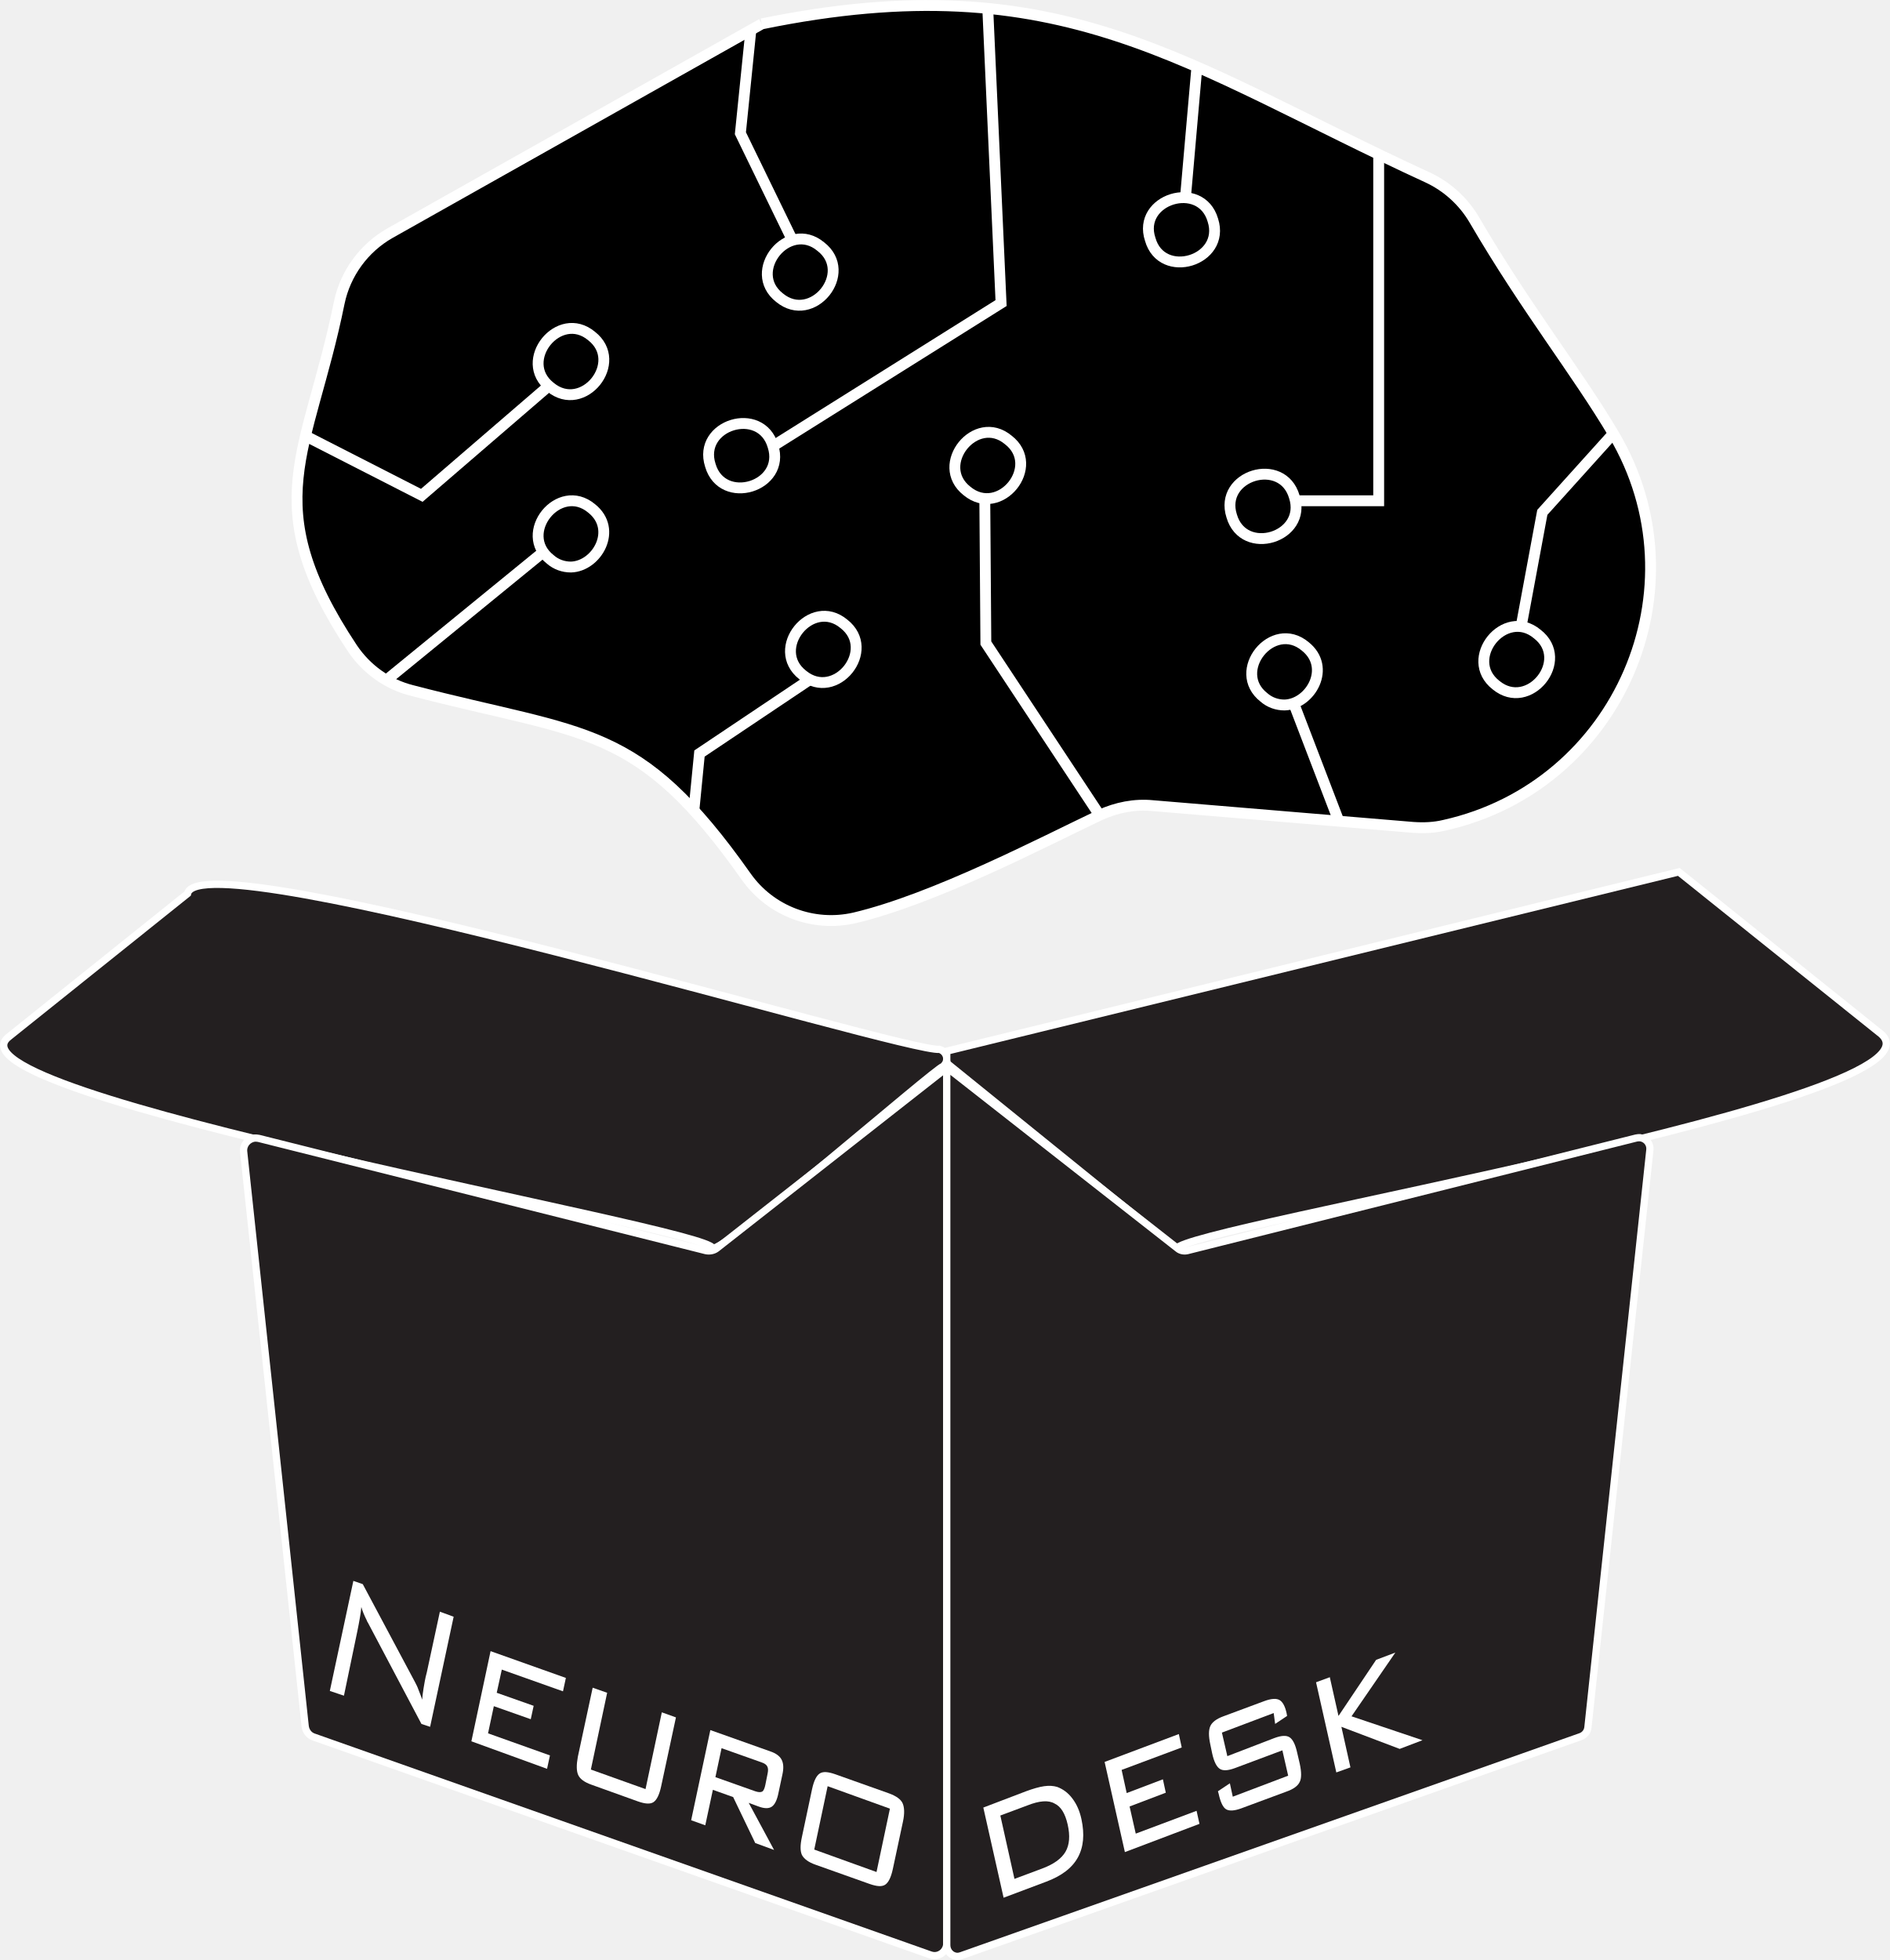
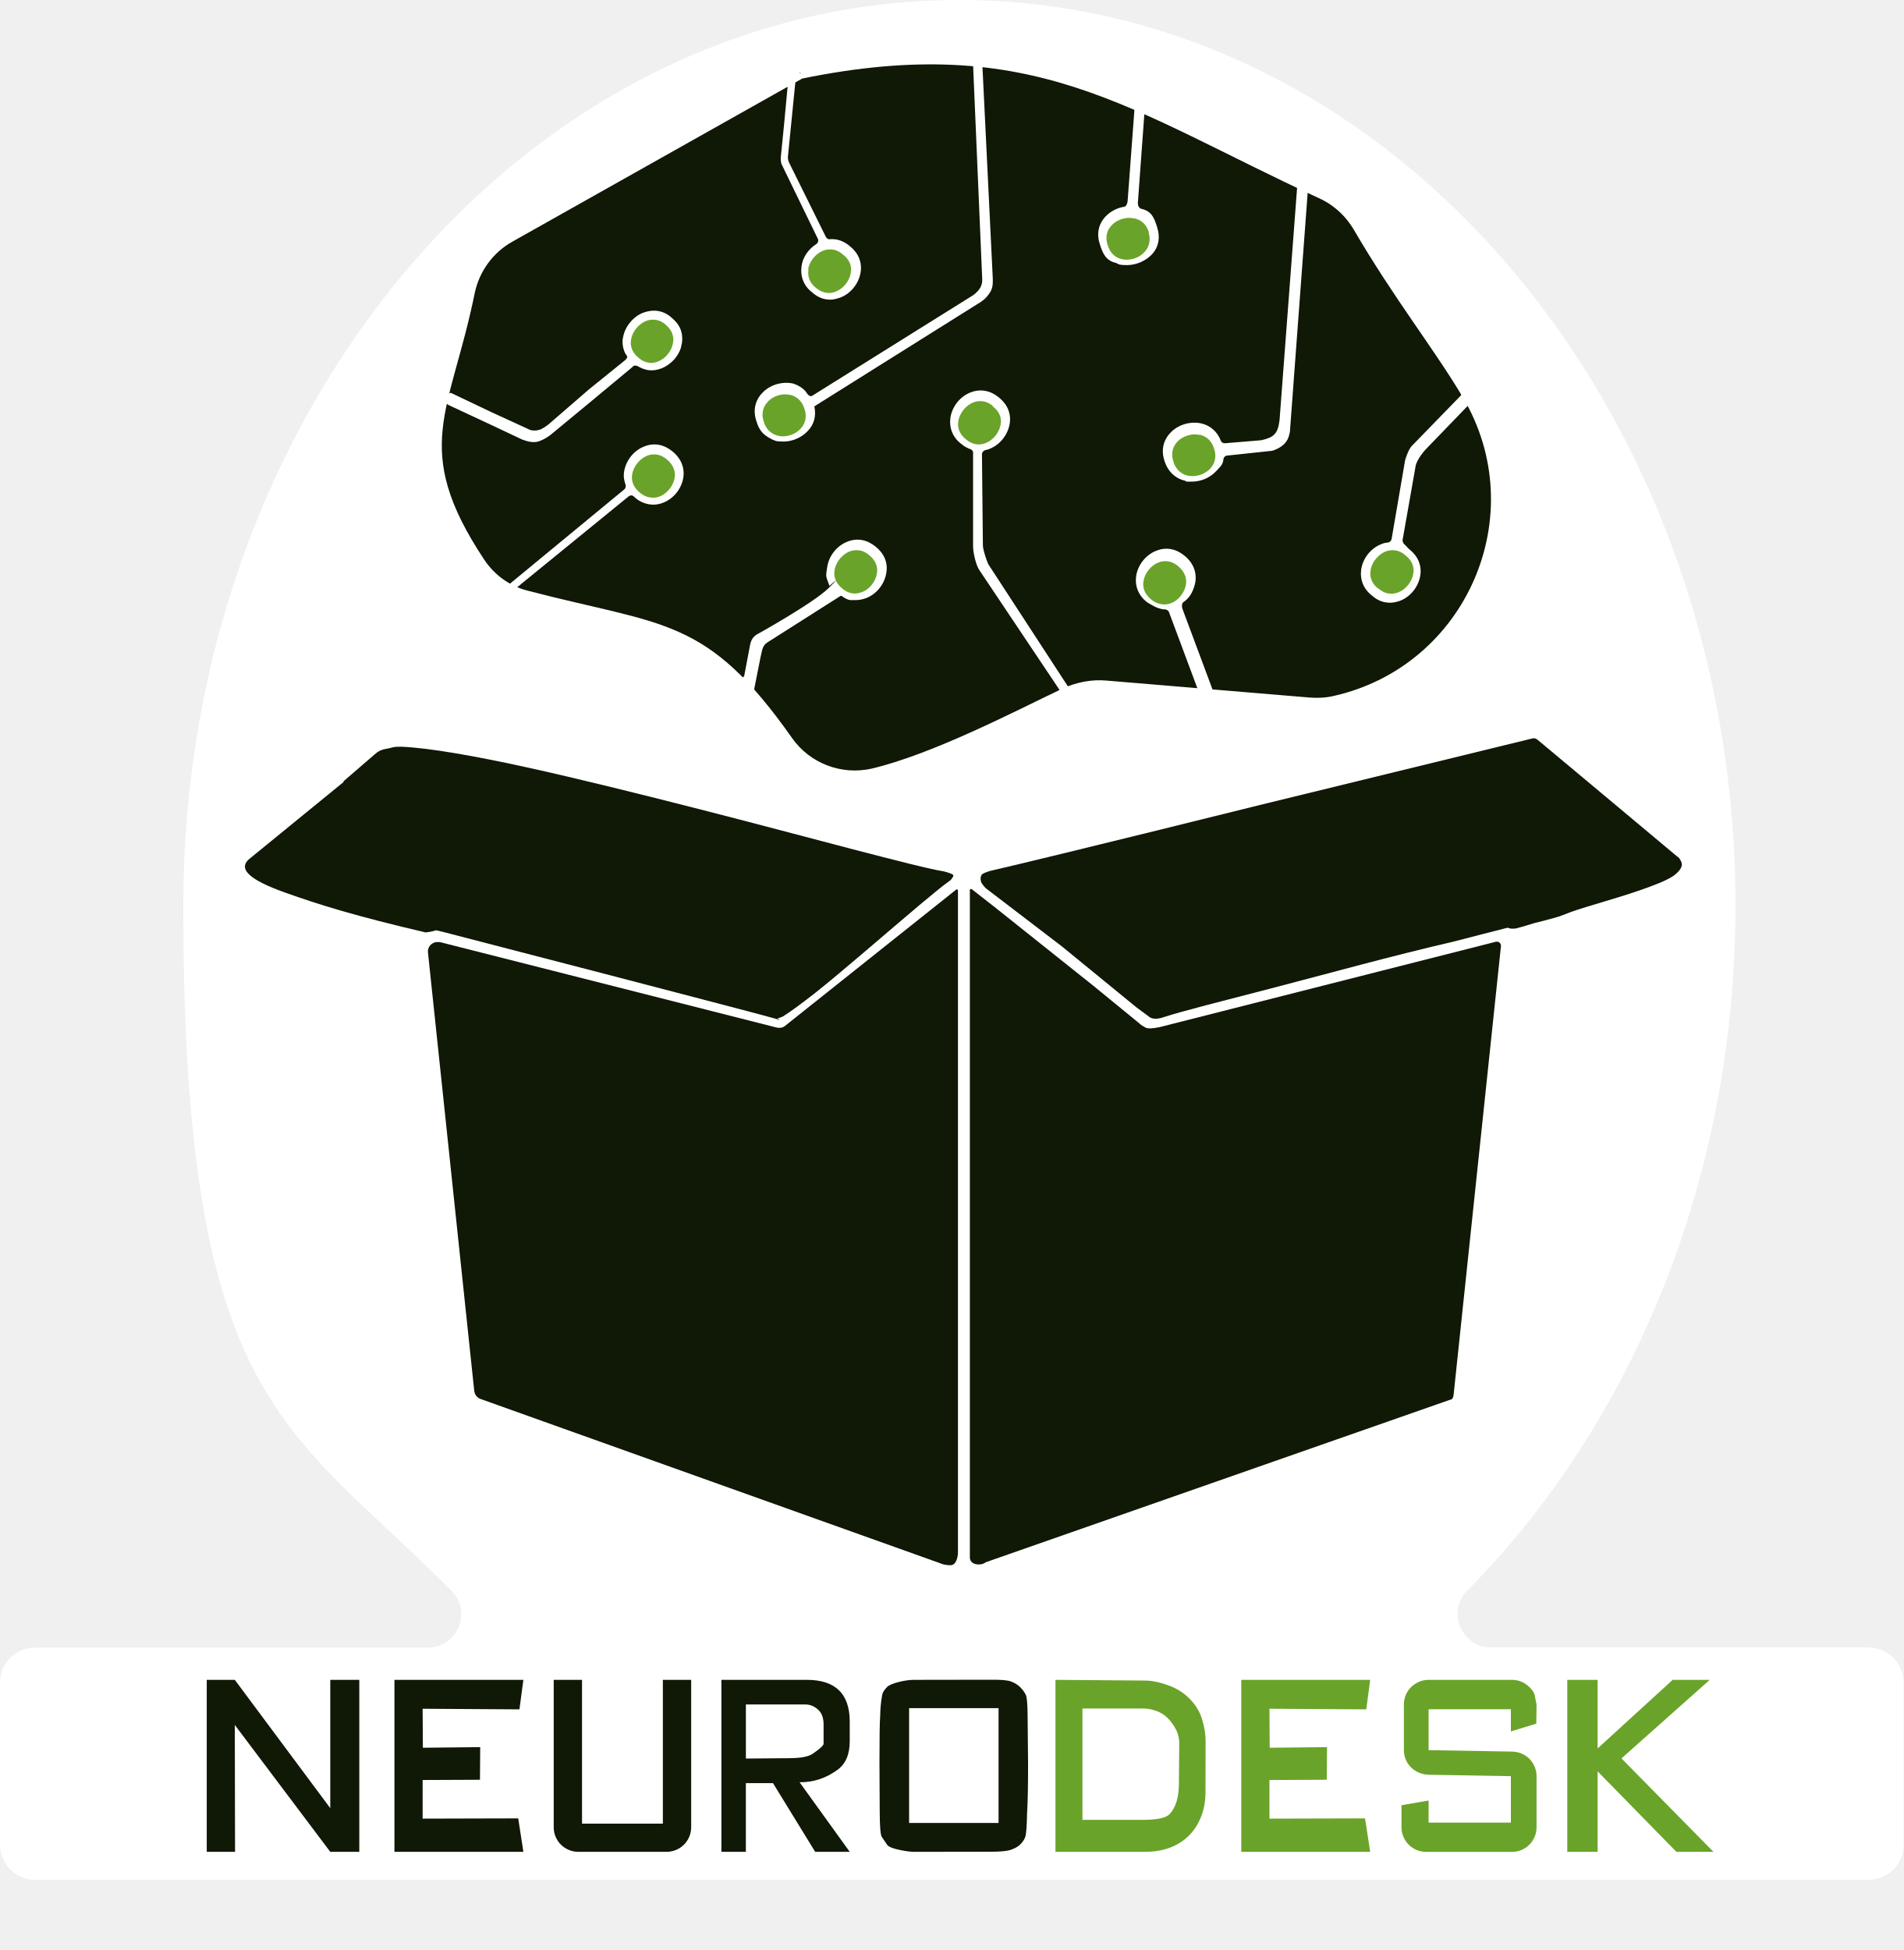
- <svg xmlns="http://www.w3.org/2000/svg" version="1.1" id="Layer_1" x="0px" y="0px" viewBox="0 0 522 541.3" style="enable-background:new 0 0 522 541.3;" xml:space="preserve">
-   <style type="text/css">
- 	.st0{fill:none;stroke:#FFFFFF;stroke-width:3;stroke-miterlimit:10;}
- 	.st1{fill:#231F20;stroke:#FFFFFF;stroke-width:2;stroke-miterlimit:10;}
- 	.st2{enable-background:new    ;}
- 	.st3{fill:#FFFFFF;}
- </style>
-   <g id="Layer_1-2">
-     <path d="M210.4,6.6L107.7,64.4c-7.2,4.1-12.3,11.1-14,19.2c-8.5,41.9-23,55.3,3.6,95.4c3.9,5.8,9.7,10,16.5,11.7   c48.3,12.6,62.3,8.9,92.3,51.4c6.7,9.5,18.5,14,29.9,11.4c22-5.2,51.8-20.8,67.8-28.4c4.6-2.1,9.6-3.1,14.6-2.6l71.9,6   c2.9,0.2,5.8,0.1,8.7-0.6c48.2-10.8,71.9-65.6,46.7-108c-10.2-17.2-24.2-34.7-38.5-59.2c-3-5.1-7.5-9.2-12.9-11.7   C327.3,18.2,293.3-10.4,210.4,6.6" />
-     <path class="st0" d="M210.4,6.6L107.7,64.4c-7.2,4.1-12.3,11.1-14,19.2c-8.5,41.9-23,55.3,3.6,95.4c3.9,5.8,9.7,10,16.5,11.7   c48.3,12.6,62.3,8.9,92.3,51.4c6.7,9.5,18.5,14,29.9,11.4c22-5.2,51.8-20.8,67.8-28.4c4.6-2.1,9.6-3.1,14.6-2.6l71.9,6   c2.9,0.2,5.8,0.1,8.7-0.6c48.2-10.8,71.9-65.6,46.7-108c-10.2-17.2-24.2-34.7-38.5-59.2c-3-5.1-7.5-9.2-12.9-11.7   C327.3,18.2,293.3-10.4,210.4,6.6" />
-     <path d="M233.1,172.3c-9-7.5-20.6,6.9-11.4,14.1C230.8,193.9,242.3,179.5,233.1,172.3z" />
-     <path class="st0" d="M233.1,172.3c-9-7.5-20.6,6.9-11.4,14.1C230.8,193.9,242.3,179.5,233.1,172.3z" />
-     <path d="M226.7,68.1c-9-7.5-20.6,6.9-11.4,14.1C224.4,89.7,236,75.3,226.7,68.1z" />
-     <path class="st0" d="M226.7,68.1c-9-7.5-20.6,6.9-11.4,14.1C224.4,89.7,236,75.3,226.7,68.1z" />
-     <path d="M424.6,175.1c-9-7.5-20.6,6.9-11.4,14.1C422.3,196.7,433.9,182.3,424.6,175.1z" />
-     <path class="st0" d="M424.6,175.1c-9-7.5-20.6,6.9-11.4,14.1C422.3,196.7,433.9,182.3,424.6,175.1z" />
-     <path d="M163.4,92.8c-9-7.5-20.6,6.9-11.4,14.1C161.1,114.4,172.6,100,163.4,92.8z" />
-     <path class="st0" d="M163.4,92.8c-9-7.5-20.6,6.9-11.4,14.1C161.1,114.4,172.6,100,163.4,92.8z" />
-     <path class="st1" d="M2.6,286.2l49.2-39.4c3.3-15.5,198.6,44.1,207.7,43c1.4,0.4,2.3,1.9,1.9,3.3c-0.1,0.5-0.5,1-0.9,1.4   c-2.2,0.5-60.8,51.7-63.7,50.2C196.4,339.2-19.4,302.4,2.6,286.2z" />
-     <path class="st1" d="M519,285.1l-55.3-44.3l-202.2,49.5v3.3l63.4,51.3C325.7,339,544,303.3,519,285.1z" />
-     <path class="st1" d="M261.5,296.7v240c0,1.9-1.5,3.4-3.4,3.4c-0.4,0-0.8-0.1-1.1-0.2L86.6,479.7c-1.2-0.4-2.1-1.5-2.3-2.9   l-17-158.7c-0.2-1.9,1.1-3.5,3-3.8c0.4,0,0.8,0,1.2,0.1L195,345.4c1,0.2,2.1,0,2.9-0.6l63.6-49.9L261.5,296.7z" />
-     <path class="st1" d="M261.5,296.7v240.5c0,1.7,1.3,3.1,3,3.1c0,0,0,0,0,0c0.3,0,0.7-0.1,1-0.2l171.1-60.5c1.1-0.4,1.9-1.4,2-2.6   l17.1-159.4c0.2-1.7-1-3.2-2.7-3.4c-0.4,0-0.7,0-1.1,0.1l-124,31.1c-0.9,0.2-1.9,0-2.6-0.6l-63.8-50V296.7z" />
-     <path d="M335,60.8c-3.3-11.3-21-5.8-17.3,5.3C320.9,77.4,338.6,72,335,60.8z" />
-     <path class="st0" d="M335,60.8c-3.3-11.3-21-5.8-17.3,5.3C320.9,77.4,338.6,72,335,60.8z" />
-     <path d="M278.5,121.5c-9-7.5-20.6,6.9-11.4,14.1C276.2,143.1,287.8,128.7,278.5,121.5z" />
-     <path class="st0" d="M278.5,121.5c-9-7.5-20.6,6.9-11.4,14.1C276.2,143.1,287.8,128.7,278.5,121.5z" />
-     <polyline class="st0" points="218.9,66.4 204.5,36.8 207.4,8.3  " />
-     <polyline class="st0" points="151.9,106.3 116.5,136.8 84.4,120.4  " />
-     <polyline class="st0" points="223.5,187.8 193.2,208.1 191.7,223.4  " />
-     <path d="M357.5,137.2c-3.3-11.3-20.9-5.9-17.3,5.3C343.5,153.8,361.1,148.4,357.5,137.2z" />
-     <path class="st0" d="M357.5,137.2c-3.3-11.3-20.9-5.9-17.3,5.3C343.5,153.8,361.1,148.4,357.5,137.2z" />
-     <path d="M213.5,123.2c-3.3-11.3-20.9-5.9-17.3,5.3C199.5,139.8,217.1,134.4,213.5,123.2z" />
-     <path class="st0" d="M213.5,123.2c-3.3-11.3-20.9-5.9-17.3,5.3C199.5,139.8,217.1,134.4,213.5,123.2z" />
-     <polyline class="st0" points="213.5,123.2 276.5,83.7 272.8,1.8  " />
-     <polyline class="st0" points="272,136.8 272.3,177.6 303.5,224.8  " />
-     <path d="M163.4,140.4c-9-7.5-20.6,6.9-11.4,14.1c1.6,1.4,3.6,2.1,5.7,2.1C164.9,156.4,170.7,146.2,163.4,140.4z" />
-     <path class="st0" d="M163.4,140.4c-9-7.5-20.6,6.9-11.4,14.1c1.6,1.4,3.6,2.1,5.7,2.1C164.9,156.4,170.7,146.2,163.4,140.4z" />
-     <line class="st0" x1="150" y1="152.5" x2="107.5" y2="187.2" />
-     <polyline class="st0" points="420,173.8 426,141.5 445.2,120.2  " />
-     <path d="M360.5,178.5c-9-7.5-20.6,6.9-11.4,14.1c1.6,1.4,3.6,2.1,5.7,2.1C362,194.5,367.8,184.3,360.5,178.5z" />
-     <path class="st0" d="M360.5,178.5c-9-7.5-20.6,6.9-11.4,14.1c1.6,1.4,3.6,2.1,5.7,2.1C362,194.5,367.8,184.3,360.5,178.5z" />
-     <line class="st0" x1="357.5" y1="194.7" x2="369.8" y2="226.8" />
-     <line class="st0" x1="327.4" y1="54.9" x2="330.5" y2="19.5" />
-     <polyline class="st0" points="358.5,138.3 380.8,138.3 380.8,42.6  " />
-     <g class="st2">
-       <path class="st3" d="M91.1,467l6.5-30.4l2.6,0.9l14.4,27c0.3,0.6,0.7,1.3,1,2.2c0.3,0.8,0.7,1.7,1,2.7c0.1-1,0.2-2.1,0.4-3.2    c0.2-1.1,0.4-2.6,0.9-4.4l3.6-16.7l3.8,1.4l-6.5,30.4l-2.4-0.8l-14.8-28c-0.1-0.1-0.2-0.3-0.3-0.6c-0.7-1.4-1.2-2.6-1.5-3.7    c-0.1,1-0.2,2-0.4,3c-0.2,1.1-0.4,2.3-0.7,3.7L95,468.3L91.1,467z" />
-       <path class="st3" d="M130.2,480.9l5.3-24.9l20.8,7.4l-0.8,3.7l-16.9-6l-1.4,6.4l10.2,3.6l-0.8,3.7l-10.2-3.6l-1.6,7.5l17.1,6.1    l-0.8,3.7L130.2,480.9z" />
-       <path class="st3" d="M167.7,467.5l-4.5,21.2l15.1,5.4l4.5-21.2l3.9,1.4l-4.1,19.1c-0.5,2.3-1.2,3.7-2.1,4.3    c-0.9,0.6-2.3,0.5-4.3-0.2l-12.8-4.6c-2-0.7-3.2-1.6-3.7-2.7c-0.5-1.1-0.5-2.8-0.1-5l4.1-19.1L167.7,467.5z" />
-       <path class="st3" d="M190.9,502.7l5.3-24.9l16.6,5.9c1.5,0.5,2.6,1.3,3.1,2.3c0.5,1,0.6,2.3,0.2,4.1l-1.2,5.6    c-0.4,1.7-1,2.8-1.8,3.3c-0.8,0.5-2,0.5-3.6-0.1l-2.7-1l7,13l-5.2-1.9l-6.1-12.7l-5.6-2l-2.1,9.8L190.9,502.7z M210.3,486.7    l-11-3.9l-1.7,8l11,3.9c0.9,0.3,1.5,0.3,1.9,0.1c0.4-0.2,0.7-0.9,0.9-1.9l0.6-3c0.2-0.9,0.2-1.6-0.1-2.1    C211.7,487.4,211.2,487,210.3,486.7z" />
-       <path class="st3" d="M224.3,494.1c0.5-2.3,1.2-3.7,2.1-4.3c0.9-0.6,2.3-0.5,4.3,0.2l14.9,5.3c1.9,0.7,3.2,1.6,3.7,2.7    c0.5,1.1,0.6,2.8,0.1,5.1l-2.8,13.1c-0.5,2.3-1.2,3.7-2.1,4.3c-0.9,0.6-2.3,0.5-4.3-0.2l-14.9-5.3c-2-0.7-3.2-1.6-3.8-2.7    c-0.5-1.1-0.5-2.7,0-5L224.3,494.1z M224.9,510.8l17.2,6.2l3.7-17.5l-17.2-6.2L224.9,510.8z" />
+ <svg xmlns="http://www.w3.org/2000/svg" id="Layer_1" data-name="Layer 1" width="1007.5" height="1032.05" viewBox="0 0 1007.5 1032.05">
+   <defs>
+     <style>
+       .cls-1 {
+         fill: none;
+         stroke-width: 5px;
+       }
+ 
+       .cls-1, .cls-2 {
+         stroke: #fff;
+         stroke-miterlimit: 10;
+       }
+ 
+       .cls-3 {
+         fill: #6aa329;
+       }
+ 
+       .cls-4 {
+         isolation: isolate;
+       }
+ 
+       .cls-5, .cls-2 {
+         fill: #fff;
+       }
+ 
+       .cls-6 {
+         fill: #101806;
+       }
+     </style>
+   </defs>
+   <path id="Cutout" class="cls-2" d="M989,872.4h-199.9c-16,0-24.2-19.4-13-30.8,86.9-87.8,141.9-217.5,141.9-362.2C918,214.9,734.3.5,507.7.5S97.5,215,97.5,479.5s55,274.4,141.9,362.2c11.3,11.4,3.1,30.8-13,30.8H18.5c-9.9,0-18,8.1-18,18v85.9c0,9.9,8.1,18,18,18h970.5c9.9,0,18-8.1,18-18v-85.9c0-9.9-8.1-18-18-18h0v-.1Z" />
+   <g id="Box">
+     <path id="Box_background" data-name="Box background" class="cls-5" d="M510.8,459.7c-.5-.3-3-.8-3.6-.8-19.9-.5-293-80.2-310.1-64.9-17.1,15.3-.6.9-1.1,1.2l-72.7,58.2c-13.6,10,28,27.2,88.6,42.4,2.1.5,9.3.9,8.5,3s-.4,1.5-.3,2.4l25.4,237.5c.3,2.1,1.6,3.7,3.4,4.3l250.1,90.2c2.2.8,4.3,0,5.2,0,1.3,0,5.4-3.4,5.4-6.3l.3,1.7c0,2.5,2.2,4.3,4.8,4.6s3.3-.3,3.7-.6l254.4-90c1.7-.6,2.8-2.1,3-3.9l25.6-238.6h0c-.6-5.5,1.8-3,6-4.9,60.6-15.3,104.5-32.5,88.9-43.7h0l-81.4-65.1c-.9-.8-2.1-.9-3.1-.8l-300.8,73.6" />
+     <g id="Box1">
+       <path class="cls-6" d="M181.7,414l-16.3,13.3-16.3,13.3-16.3,13.3c-7.9,5.8-.6,11.8,17.8,18.4s37.9,12.6,74.7,21.2c7.5-.9,3-1.8,9.1-.3s167.3,43.4,174.4,45.5,2,.3,2.8.2,1.8-.5,2.7-.9c3.9-2.4,10-6.9,17.4-12.7,7.3-5.8,16.2-13.3,25.7-21.4s21.9-18.7,30.2-25.7c8.4-7,11.4-9.4,13.9-11.2s1.8-1.5,2.5-2.4.9-1.4-.2-2l-1.5-.6c-.8-.3-2-.6-2.7-.8-7.5-1.2-25.1-5.7-48.2-11.7-23-6-52.1-13.8-81.9-21.4s-63-15.9-90.8-22-51.8-10.3-66.3-10.9c-1.8,0-3.6,0-5.2.5s-3.1.6-4.5,1-2.4,1-3.1,1.5-2.4,2-2.4,2l-15.4,13.3v.5h-.1,0Z" />
+       <path class="cls-6" d="M888,453.7c0-.1-.3-.5-.6-.6l-37.4-31.3-36.4-30.4c-.8-.6-1.7-.8-2.5-.6l-144.1,35.2s-105.7,26.3-143.2,35c0,0-3.1,1-3.7,1.5s-.6.3-.6.6l-.5,1.2v1.2c0,.5.2,1.2.5,1.8s1.8,2.4,2.1,2.7l40.3,30.8,39.5,32.3c1.3,1,4.9,3.6,7,5.2s6.1.6,7.6,0c9.4-3.1,31-8.5,58.7-15.7s61.5-16.6,95.2-24.4l13.9-3.6,12.1-3.1,2-.5s1.2.3,0,0c.8.3,1.7.5,2.4.5s1.7,0,2.4-.2l4.6-1.3,4.6-1.4c9.6-2.4,12.7-3.3,15.3-4.3s4.8-2,12.4-4.3c9.7-3,19.3-5.7,27.4-8.5s15-5.4,18.9-8.1c2.4-1.8,3.9-3.7,4.2-5.4s-1.3-3.7-2-4.6v.3h-.1Z" />
+       <path class="cls-6" d="M232.6,498.6h-1.8c-2.7.5-4.6,2.8-4.3,5.5l24.5,232.1c.3,2.1,1.6,3.6,3.3,4.2l243.4,87c.5.3,2.5,1,5.4,1s3.9-4.2,3.9-6.9v-350.2c0-.5-.6-.8-.9-.5l-90.8,72.3c-1.2.9-2.5,1-4,.8l-178.5-45.3h-.2Z" />
+       <path class="cls-6" d="M610.5,544.1c-1.3.3-3.9.3-4.8-.6,0,0-1.8-.9-2.5-1.7l-24.7-20.2-51.8-41.3-12.4-9.7c-.5-.3-1,0-1,.5v353.2c0,2.5,2.2,3.7,4.6,3.7s3.4-.9,3.9-1.2l246.3-86.2h.3c.5-.8.8-1.3.9-2.2l25.1-237.8h0c0-1.2-.9-2.2-2.1-2.2h-.5l-178,45.2h0l-3.4.6h.1v-.1Z" />
    </g>
-     <g class="st2">
-       <path class="st3" d="M283.4,494.7c1.9-0.7,3.6-1.2,5-1.4c1.4-0.2,2.6-0.1,3.6,0.2c1.6,0.6,3,1.6,4.2,3.2c1.2,1.6,2,3.4,2.5,5.7    c0.9,4.2,0.6,7.7-1,10.6c-1.6,2.9-4.5,5.1-8.8,6.7l-11.7,4.4l-5.6-24.9L283.4,494.7z M283.8,498.6l-7.5,2.8l3.9,17.5l7.5-2.8    c3.3-1.2,5.5-2.8,6.6-4.7c1.1-1.9,1.3-4.4,0.6-7.5c-0.7-3.1-1.9-5-3.6-5.8C289.6,497.1,287.1,497.3,283.8,498.6z" />
-       <path class="st3" d="M310.7,511.5l-5.6-24.9l20.5-7.7l0.8,3.7l-16.6,6.2l1.4,6.4l10-3.8l0.8,3.7l-10,3.8l1.7,7.5l16.8-6.3l0.8,3.6    L310.7,511.5z" />
-       <path class="st3" d="M351.8,473.1l-14.3,5.4l1.5,6.5L352,480c1.9-0.7,3.3-0.8,4.2-0.2s1.6,2,2.1,4.3l0.7,3c0.5,2.3,0.5,4,0,5    c-0.5,1.1-1.7,2-3.7,2.7l-12.4,4.6c-1.9,0.7-3.3,0.8-4.2,0.3s-1.6-2-2.1-4.3l-0.2-0.7l3.3-2.2l0.8,3.7l15.3-5.8l-1.6-7l-13.1,4.9    c-1.9,0.7-3.3,0.8-4.2,0.2c-0.9-0.6-1.6-2-2.1-4.3l-0.5-2.4c-0.5-2.3-0.5-4,0-5.1s1.7-2,3.6-2.7l11.3-4.2c1.9-0.7,3.3-0.8,4.2-0.3    c0.9,0.5,1.6,1.8,2,3.8l0.1,0.6l-3.3,2.2L351.8,473.1z" />
-       <path class="st3" d="M369.1,489.5l-5.6-24.9l3.8-1.4l2.4,10.7l10.4-15.5l5.3-2L373.3,474l19.6,6.6l-6.3,2.4l-16.1-6.1l2.5,11.2    L369.1,489.5z" />
+   </g>
+   <g id="Brain">
+     <path id="Brain_background" data-name="Brain background" class="cls-2" d="M423.7,39.2l-153.9,86.6c-10.8,6.1-18.4,16.6-21,28.8-12.7,62.8-34.5,82.9,5.4,143,5.8,8.7,14.5,15,24.7,17.5,72.4,18.9,93.4,13.3,138.3,77,10,14.2,27.7,21,44.8,17.1,33-7.8,77.6-31.2,101.6-42.6,6.9-3.1,14.4-4.6,21.9-3.9l107.8,9c4.3.3,8.7.1,13-.9,72.2-16.2,107.8-98.3,70-161.9-15.3-25.8-36.3-52-57.7-88.7-4.5-7.6-11.2-13.8-19.3-17.5-100.4-46.2-151.4-89-275.6-63.5" />
+     <g id="Electrods">
+       <path class="cls-3" d="M425.8,216.5c-1.5-5.1-5-6.9-7.5-7.5-.9-.1-1.8-.3-2.7-.3-3.5,0-7.2,1.5-9.4,4.1-1.8,1.9-3.6,5.4-2,10.3,1.5,5.1,5,6.9,7.5,7.5,4.2,1.1,9.3-.6,12.1-3.8,1.8-1.9,3.6-5.4,2-10.3h0Z" />
+       <path class="cls-3" d="M352.3,171.9h.1c-2.4-2.1-4.6-2.7-6.7-2.7s-2.5.3-3.6.6c-4,1.5-7.5,5.7-8.1,10-.5,2.6,0,6.4,4,9.6,4,3.4,7.9,3,10.3,1.9,4-1.5,7.3-5.7,7.9-9.9.5-2.6,0-6.4-4-9.6h.1s0,0,0,0h0v.1Z" />
+       <path class="cls-3" d="M427.9,142.7h0c-.5,2.7,0,6.6,4,9.7,4.2,3.4,7.9,3,10.5,1.9,4-1.6,7.3-5.7,7.9-10,.5-2.6,0-6.4-4.2-9.6-2.4-2.1-4.6-2.7-6.7-2.7s-2.5.3-3.6.6c-4,1.5-7.5,5.7-8.1,10h.2v.1h0Z" />
+       <path class="cls-3" d="M525.6,215c-2.4-2.1-4.7-2.7-6.7-2.7s-2.5.3-3.6.6c-4,1.5-7.5,5.7-8.1,10-.5,2.6,0,6.4,4,9.6,4.2,3.5,7.9,3,10.5,2,4-1.6,7.3-5.7,7.9-10h0c.5-2.4,0-6.3-4.2-9.4h.2v-.1h0Z" />
+       <path class="cls-3" d="M456.2,313.4h0c4-1.5,7.3-5.7,7.9-9.9.5-2.5,0-6.4-4-9.6-2.4-2.1-4.6-2.7-6.7-2.7s-2.5.3-3.6.6c-4,1.5-7.5,5.7-8.1,10-.5,2.5,0,6.4,4,9.6,4,3.5,7.9,3,10.3,2h.2Z" />
+       <path class="cls-3" d="M729.6,311.5c4,3.5,7.9,3,10.5,2,4-1.6,7.3-5.7,7.9-10,.5-2.5,0-6.4-4.2-9.6-2.4-2.1-4.7-2.7-6.7-2.7s-2.5.3-3.6.6c-4,1.5-7.5,5.7-8.1,10h0c-.5,2.7,0,6.6,4,9.7h.2,0Z" />
+       <path class="cls-3" d="M608,122.9c-1.5-5.1-5-6.7-7.5-7.3-.9,0-1.8-.3-2.7-.3-3.6,0-7.3,1.5-9.6,4.1-1.8,1.9-3.6,5.2-2,10.2,1.5,5.1,4.8,6.9,7.3,7.5,4.2,1.1,9.3-.4,12.3-3.8,1.8-1.9,3.6-5.4,2.1-10.3h.1v-.1Z" />
+       <path class="cls-3" d="M616.9,297c-2.1,0-2.5.3-3.6.6-4,1.5-7.5,5.7-8.1,10-.5,2.5,0,6.4,4,9.6,2.1,1.8,4.5,2.7,7.2,2.7,4.7,0,9.1-3.8,10.8-8.7,1.5-4.4,0-8.5-3.6-11.5h0c-2.4-2-4.7-2.7-6.7-2.7h0Z" />
+       <path class="cls-3" d="M345.8,263.4c4.6,0,9.1-3.8,10.8-8.7,1.5-4.4,0-8.5-3.6-11.5-2.4-2-4.6-2.7-6.7-2.7s-2.5.3-3.6.6c-4,1.5-7.5,5.7-8.1,10-.5,2.5,0,6.4,4,9.6h0c2.1,1.8,4.5,2.7,7.2,2.7h0Z" />
+       <path class="cls-3" d="M635.1,230.2c-.9-.1-1.8-.3-2.7-.3-3.5,0-7.2,1.5-9.4,4-1.8,2-3.6,5.4-2,10.3,1.5,5.1,5,6.9,7.5,7.5,4.2,1,9.3-.6,12.1-3.8,1.8-2,3.6-5.4,2-10.3-1.5-5.1-5-6.9-7.5-7.5h0v.1Z" />
+     </g>
+     <path id="Brain_foreground" data-name="Brain foreground" class="cls-6" d="M780.5,215.2c-.6-1.2-2.8-1.4-3.8-.3l-22.3,23.1c-1.3,1.4-4.3,5.2-5.1,8.2l-7,39.7c0,1,.5,1.8,1.2,2.4,1.2,1,1.2,1.5,2.4,2.4,4.5,3.6,6.6,8.4,5.8,13.8-.9,6-5.2,11.4-10.8,13.5-1.8.6-3.5,1-5.2,1-3.5,0-6.7-1.2-9.6-3.8-4.5-3.5-6.4-8.4-5.7-13.8.9-6,5.2-11.4,10.9-13.5,1-.5,2.1-.6,3.2-.8,1,0,1.8-.9,2-1.8l7-40.8v-.3c1.2-4.4,2.8-7.6,4.3-8.8l24.9-25.6c1-1.1,2.5-2.9,2.1-3.8-.5-.8-35.8-49.8-57.2-86.5-4.5-7.6-7-9.1-13.6-14.4-2.5-1.5-2.1-2.4-6.6-4.5,0,0-5.1-3.2-5.1-1.5l-9.6,129.2v.4c-.6.8,0,6.9-9.4,9.9h-.2l-23.4,2.5c-1.2,0-2.1.9-2.2,2-.3,3-1.8,4-3.9,6.3-3.2,3.5-8.1,5.5-12.7,5.5s-2.5,0-3.8-.5c-5.2-1.2-9.1-5-10.8-10.5-1.8-5.4-.8-10.6,3-14.7,4-4.4,10.6-6.4,16.5-5.1,4.8,1.1,8.5,4.4,10.3,9.1.3.9,1.2,1.4,2.1,1.4l19.3-1.6h0c6.7-1.5,8.8-3.4,9.7-10.6l9.4-124.5c0-1.5-7.2-5.1-6.6-4.8-26.7-12.9-50.3-25.2-73.4-35.4h-.3c-.3,0-.5.3-.5.6l-3.6,49.2c0,1.2.6,2.7,1.8,3,5.2,1.2,6.7,4.2,8.4,9.7,1.8,5.6.8,10.8-3,14.7h0c-3.3,3.3-8.1,5.4-12.9,5.4s-4.5-.6-5.7-1.1c-5.2-1.2-7-4.4-8.7-9.9-1.8-5.4-.8-10.5,2.8-14.5,2.7-2.9,6.3-4.8,10.2-5.4,1-.1,1.7-2.1,1.7-3.1l3.8-50.9v-.3l-.3-.3h0c-22.8-9.7-65.5-19.2-76.6-21.6-1.3-.3-3.9-.5-3.8.8.8,15.9,5,101.9,5.5,112.8.2,4.5-.2,6.3-2,8.8s-2.7,3-4.3,4.2l-87.2,54.7-.9.6c1,4.9,0,9.4-3.5,13-3.1,3.4-8.1,5.6-12.7,5.6s-4.5-.5-6.3-1.2h0c-4.6-2.4-6.6-4.4-8.2-9.7-1.8-5.4-.8-10.6,3-14.7,4-4.4,10.6-6.4,16.5-5.1,2.7.9,4.8,2.2,6.4,3.9.8,1.1,2,3.4,3.6,2.6l85.3-53.3c4.2-3.1,5-6,4.7-9.3l-4.8-112.7c0-2.1-1.3-2.2-2-2.5s-54.2-.6-89.3,6.6c-.1,0-.5,0-.6.3-1.4.8-2.1,2.1-2.2,3.6v1.7l-3.9,39.1c0,.9,0,1.5.6,3l19.5,39.4c.5.8,1.2,1.4,2.1,1.2,3.8-.3,7.2.9,10.5,3.6,4.5,3.6,6.6,8.4,5.8,13.8-.9,6-5.2,11.4-10.8,13.5-1.8.6-3.5,1.1-5.2,1.1-3.5,0-6.7-1.2-9.6-3.8-4.5-3.4-6.4-8.4-5.7-13.8.6-4.8,3.6-9.1,7.8-11.8.9-.6,1.4-1.8.8-2.9l-19-39.1c-.5-.8-.6-2.6-.6-3.6.5-4.2,2.7-27.3,3.6-37.2.1-1.8-1.8-3-3.3-2.1l-143.7,80.9c-10.8,6.1-18.4,16.6-21,28.8-4,19.6-8.8,35.1-12.4,48.9s.5,4.2,2.4,5.1l21,10,19.6,9c.5.1,1.2,1.1,4.5.8,2-.3,2.9-.6,6.3-3.1h0l21.6-18.7,18.7-15.1c.5-.3,1.4-1.4,1.5-1.9,0-.4-.5-1.1-.8-1.5-.9-1.5-.9-1.9-1.4-3.6-.3-1.6-.5-3.4-.1-5.1.5-3,1.8-5.8,3.8-8.2s4.4-4.2,7.2-5.2c2.5-.9,5.1-1.2,7.6-.8s5,1.6,7,3.4c2.2,1.8,3.9,3.9,4.8,6.1s1.2,4.8.8,7.5l-.6,2.7h0c-.8,2.4-2.2,4.6-3.9,6.4-1.8,1.8-3.9,3.3-6.1,4.2-.9.3-1.8.6-2.7.8s-1.6.3-2.7.3-2.5-.1-3.8-.6c-1.2-.3-2.4-.9-3.6-1.6-.5-.3-.9-.3-1.4-.3s-.9.1-1.2.6l-23.1,19.2-20.1,16.6c-.3.3-3.8,3-7.3,3.9-3.6.8-7.6-1.1-8.1-1.2l-17.8-8.4-20.8-9.7-1.5-.9h0c-1-.6-2.4,0-2.7,1.2-5,24.9-3,46.5,20.7,82.1,3.6,5.2,10.6,10.8,13.2,12.6s1.2.3,1.8,0l61.1-50.4c.8-.6,1-1.6.8-2.5-.8-2.2-1.2-4.5-.8-6.9.9-6,5.2-11.4,10.9-13.5,5.1-2,10.3-.9,14.7,2.7,5.2,4.2,7.2,10.3,5.1,16.5-2.2,6.7-8.4,11.5-15,11.7-3.9,0-7.3-1.4-10-3.8-.1,0-.3-.3-.5-.5-.8-.8-2-.8-2.9,0l-59,48.1c-.6.5-.5,1.5.3,1.8,1.6.6,3.9,1.4,5.2,1.6,57.1,14.8,80.9,13.2,111,43.8,1.4,1.4,3.5.6,3.8-.5l2.5-13.2c.8-5,1.4-6.6,3.8-8.4,0,0,30.4-16.8,38.5-24.9s.3-1,.3-1c-2.1-5.8-2-4.6-1.2-10,.9-6,5.2-11.4,10.9-13.5,5.1-2,10.3-.9,14.7,2.7,4.5,3.6,6.6,8.4,5.7,13.8-.9,6-5.2,11.4-10.8,13.5-1.8.6-3.5,1-5.2,1h-3.1c-2-.3-3.6-1.5-4.4-2.1-.3-.1-.6-.3-.9,0l-38.4,24.4c-1.5.9-2.5,2.4-2.9,4s-.5,2.4-.9,4l-3.3,16.6v2.2c6.3,7.5,10.9,14.2,18.4,24.9,10,14.2,27.7,21,44.8,17.1,31-7.3,72.4-28.5,97.3-40.5,1.2-.6,1.7-2.1.9-3.3l-42.1-62.9c-2-2.7-3.6-9.9-3.5-13.2v-48.9c.2-.9-.5-1.8-1.2-2.1-1.8-.6-3.5-1.5-5.1-2.9-4.5-3.4-6.4-8.4-5.7-13.8.9-6,5.2-11.4,10.9-13.5,5.1-1.9,10.3-.9,14.7,2.7,4.5,3.6,6.6,8.4,5.8,13.8-.9,6-5.2,11.4-10.8,13.5-.8.3-1.3.5-2.1.6-1,.3-1.8,1.2-1.8,2.2l.5,48.4c0,2.1,2.5,9.9,3.5,10.8l41.7,64c.6.9,1.7,1.2,2.7.9,5.8-2.1,12-3,18.1-2.4l46.6,3.8c1.5-.1,1.3-.6,1-1.4l-15.1-40.5c-.3-.9-1.3-1.5-2.4-1.5h-.8c-3.8-.8-5.4-2-8.5-3.8h0c-4.5-3.6-6.4-8.4-5.7-13.8.9-6,5.2-11.4,10.9-13.5,5.1-2,10.3-.9,14.7,2.7,5.2,4.2,7.2,10.3,5.1,16.5-1.3,3.8-2.7,6-5.7,8.1-.9.6-.9,2.5-.5,3.5l16,42.9c.3.8,1,1.4,2,1.5l50.1,4c4.3.3,8.7,0,13-.9,69.8-15.6,106.1-92.8,74.3-155.3l-1,.4h0l.3.4h0Z" />
+     <path id="Brain_outline" data-name="Brain outline" class="cls-1" d="M423.7,39.2l-153.9,86.6c-10.8,6.1-18.4,16.6-21,28.8-12.7,62.8-34.5,82.9,5.4,143,5.8,8.7,14.5,15,24.7,17.5,72.4,18.9,93.4,13.3,138.3,77,10,14.2,27.7,21,44.8,17.1,33-7.8,77.6-31.2,101.6-42.6,6.9-3.1,14.4-4.6,21.9-3.9l107.8,9c4.3.3,8.7.1,13-.9,72.2-16.2,107.8-98.3,70-161.9-15.3-25.8-36.3-52-57.7-88.7-4.5-7.6-11.2-13.8-19.3-17.5-100.4-46.2-151.4-89-275.6-63.5" />
+   </g>
+   <g class="cls-4">
+     <g class="cls-4">
+       <path class="cls-6" d="M124.4,980.1h-14.98v-91.03h14.85l50.53,67.92v-67.92h15.36v91.03h-15.36l-50.53-67.16.13,67.16Z" />
+       <path class="cls-6" d="M208.76,889.07h68.24l-2.09,15.62-51.23-.32.13,20.63,30.34-.32-.13,17.27-30.34.13v20.44l50.59-.13,2.73,17.71h-68.24v-91.03Z" />
+       <path class="cls-6" d="M293.06,889.07h14.98v76.11h42.78v-76.11h14.98v78.01c0,1.78-.34,3.46-1.02,5.05-.68,1.59-1.61,2.97-2.79,4.16-1.19,1.19-2.58,2.12-4.19,2.79-1.61.68-3.3,1.02-5.08,1.02h-46.59c-1.78,0-3.47-.34-5.08-1.02-1.61-.68-3.01-1.61-4.19-2.79-1.19-1.18-2.12-2.57-2.79-4.16-.68-1.59-1.02-3.27-1.02-5.05v-78.01Z" />
+       <path class="cls-6" d="M449.72,921.57c0,6.94-2.16,11.98-6.47,15.11-6.01,4.44-12.7,6.64-20.06,6.6l26.53,36.82h-18.28l-22.34-36.37h-14.35v36.37h-12.95v-91.03h45.2c15.15,0,22.72,7.38,22.72,22.15v10.35ZM394.75,930.72l23.11-.19c5.92-.04,9.99-.8,12.19-2.29,3.89-2.67,5.84-4.44,5.84-5.33v-10.09c0-3.38-.85-5.92-2.54-7.62-2.12-2.07-4.49-3.11-7.11-3.11h-31.48v28.63Z" />
+       <path class="cls-6" d="M543.6,958.9c-.13,7.28-.44,11.68-.95,13.2-.42,1.35-1.35,2.75-2.79,4.19-1.02,1.02-2.58,1.9-4.7,2.67-1.99.72-5.44,1.08-10.35,1.08l-41.13.06c-1.78,0-4.3-.34-7.55-1.02-3.72-.76-5.95-1.69-6.67-2.79-1.44-2.2-2.37-3.58-2.79-4.13-.68-.97-1.04-5.4-1.08-13.27l-.13-26.53c0-13.41.13-21.46.38-24.12.04-3.89.4-7.66,1.08-11.3.21-1.18,1.06-2.54,2.54-4.06.97-1.02,3.19-1.95,6.67-2.79,2.83-.68,5.35-1.02,7.55-1.02l41.13-.06c5.25-.04,8.7.28,10.35.95,1.95.76,3.51,1.74,4.7,2.92,1.31,1.27,2.33,2.65,3.05,4.13.59,1.19.91,4.93.95,11.24l.25,25.26c0,12.23-.17,20.69-.51,25.39ZM481.14,904.06v60.75h47.35v-60.75h-47.35Z" />
+     </g>
+     <g class="cls-4">
+       <path class="cls-3" d="M558.61,980.1v-91.03l47.54.38c3.72,0,8.12.97,13.2,2.92,3.89,1.52,7.24,3.68,10.03,6.47,3.05,3.05,5.21,6.39,6.47,10.03,1.52,4.57,2.26,8.95,2.22,13.14l-.06,26.22c0,4.91-.76,9.29-2.29,13.14-1.52,3.94-3.66,7.29-6.41,10.06s-6.08,4.91-10,6.41c-3.92,1.5-8.31,2.25-13.17,2.25h-47.54ZM605.08,963.15c7.45,0,12.1-1.02,13.96-3.05,3.22-3.47,4.85-8.74,4.89-15.81l.19-21.2c.04-2.88-.57-5.52-1.84-7.93-1.27-2.33-2.72-4.31-4.35-5.93-1.63-1.63-3.61-2.87-5.94-3.71-2.33-.85-4.57-1.27-6.73-1.27h-32.37v58.91h32.18Z" />
+       <path class="cls-3" d="M656.94,889.07h68.24l-2.09,15.62-51.23-.32.13,20.63,30.34-.32-.13,17.27-30.34.13v20.44l50.59-.13,2.73,17.71h-68.24v-91.03Z" />
+       <path class="cls-3" d="M756.09,939.28c-1.69-.04-3.39-.4-5.08-1.08-1.61-.68-3-1.6-4.19-2.76-1.18-1.16-2.12-2.54-2.79-4.12-.68-1.59-1.02-3.27-1.02-5.05v-24.18c0-1.78.34-3.46,1.02-5.05.68-1.59,1.61-2.96,2.79-4.13,1.18-1.16,2.58-2.09,4.19-2.79,1.61-.7,3.3-1.05,5.08-1.05h44.18c1.78,0,3.45.34,5.01,1.02,1.57.68,2.94,1.61,4.13,2.79,1.61,1.57,2.54,2.96,2.79,4.19l1.02,5.01-.13,10.16-13.46,4.13v-11.74h-43.54v21.65l44.18.76c1.78.04,3.43.38,4.95,1.02,1.61.68,3,1.61,4.19,2.79,1.18,1.19,2.12,2.57,2.79,4.16.68,1.59,1.02,3.27,1.02,5.05v27.04c0,1.78-.34,3.46-1.02,5.05-.68,1.59-1.61,2.97-2.79,4.16-1.18,1.19-2.56,2.12-4.13,2.79-1.57.68-3.24,1.02-5.01,1.02h-45.45c-1.78,0-3.47-.34-5.08-1.02-1.61-.68-3-1.61-4.19-2.79-1.18-1.18-2.12-2.57-2.79-4.16-.68-1.59-1.02-3.27-1.02-5.05v-11.68l14.35-2.48v11.68h43.54v-24.57l-43.54-.76Z" />
+       <path class="cls-3" d="M845.53,889.07v36.31l39.74-36.31h19.61l-46.72,41.58,48.69,49.45h-19.61l-41.7-42.59v42.59h-16.06v-91.03h16.06Z" />
    </g>
  </g>
</svg>
